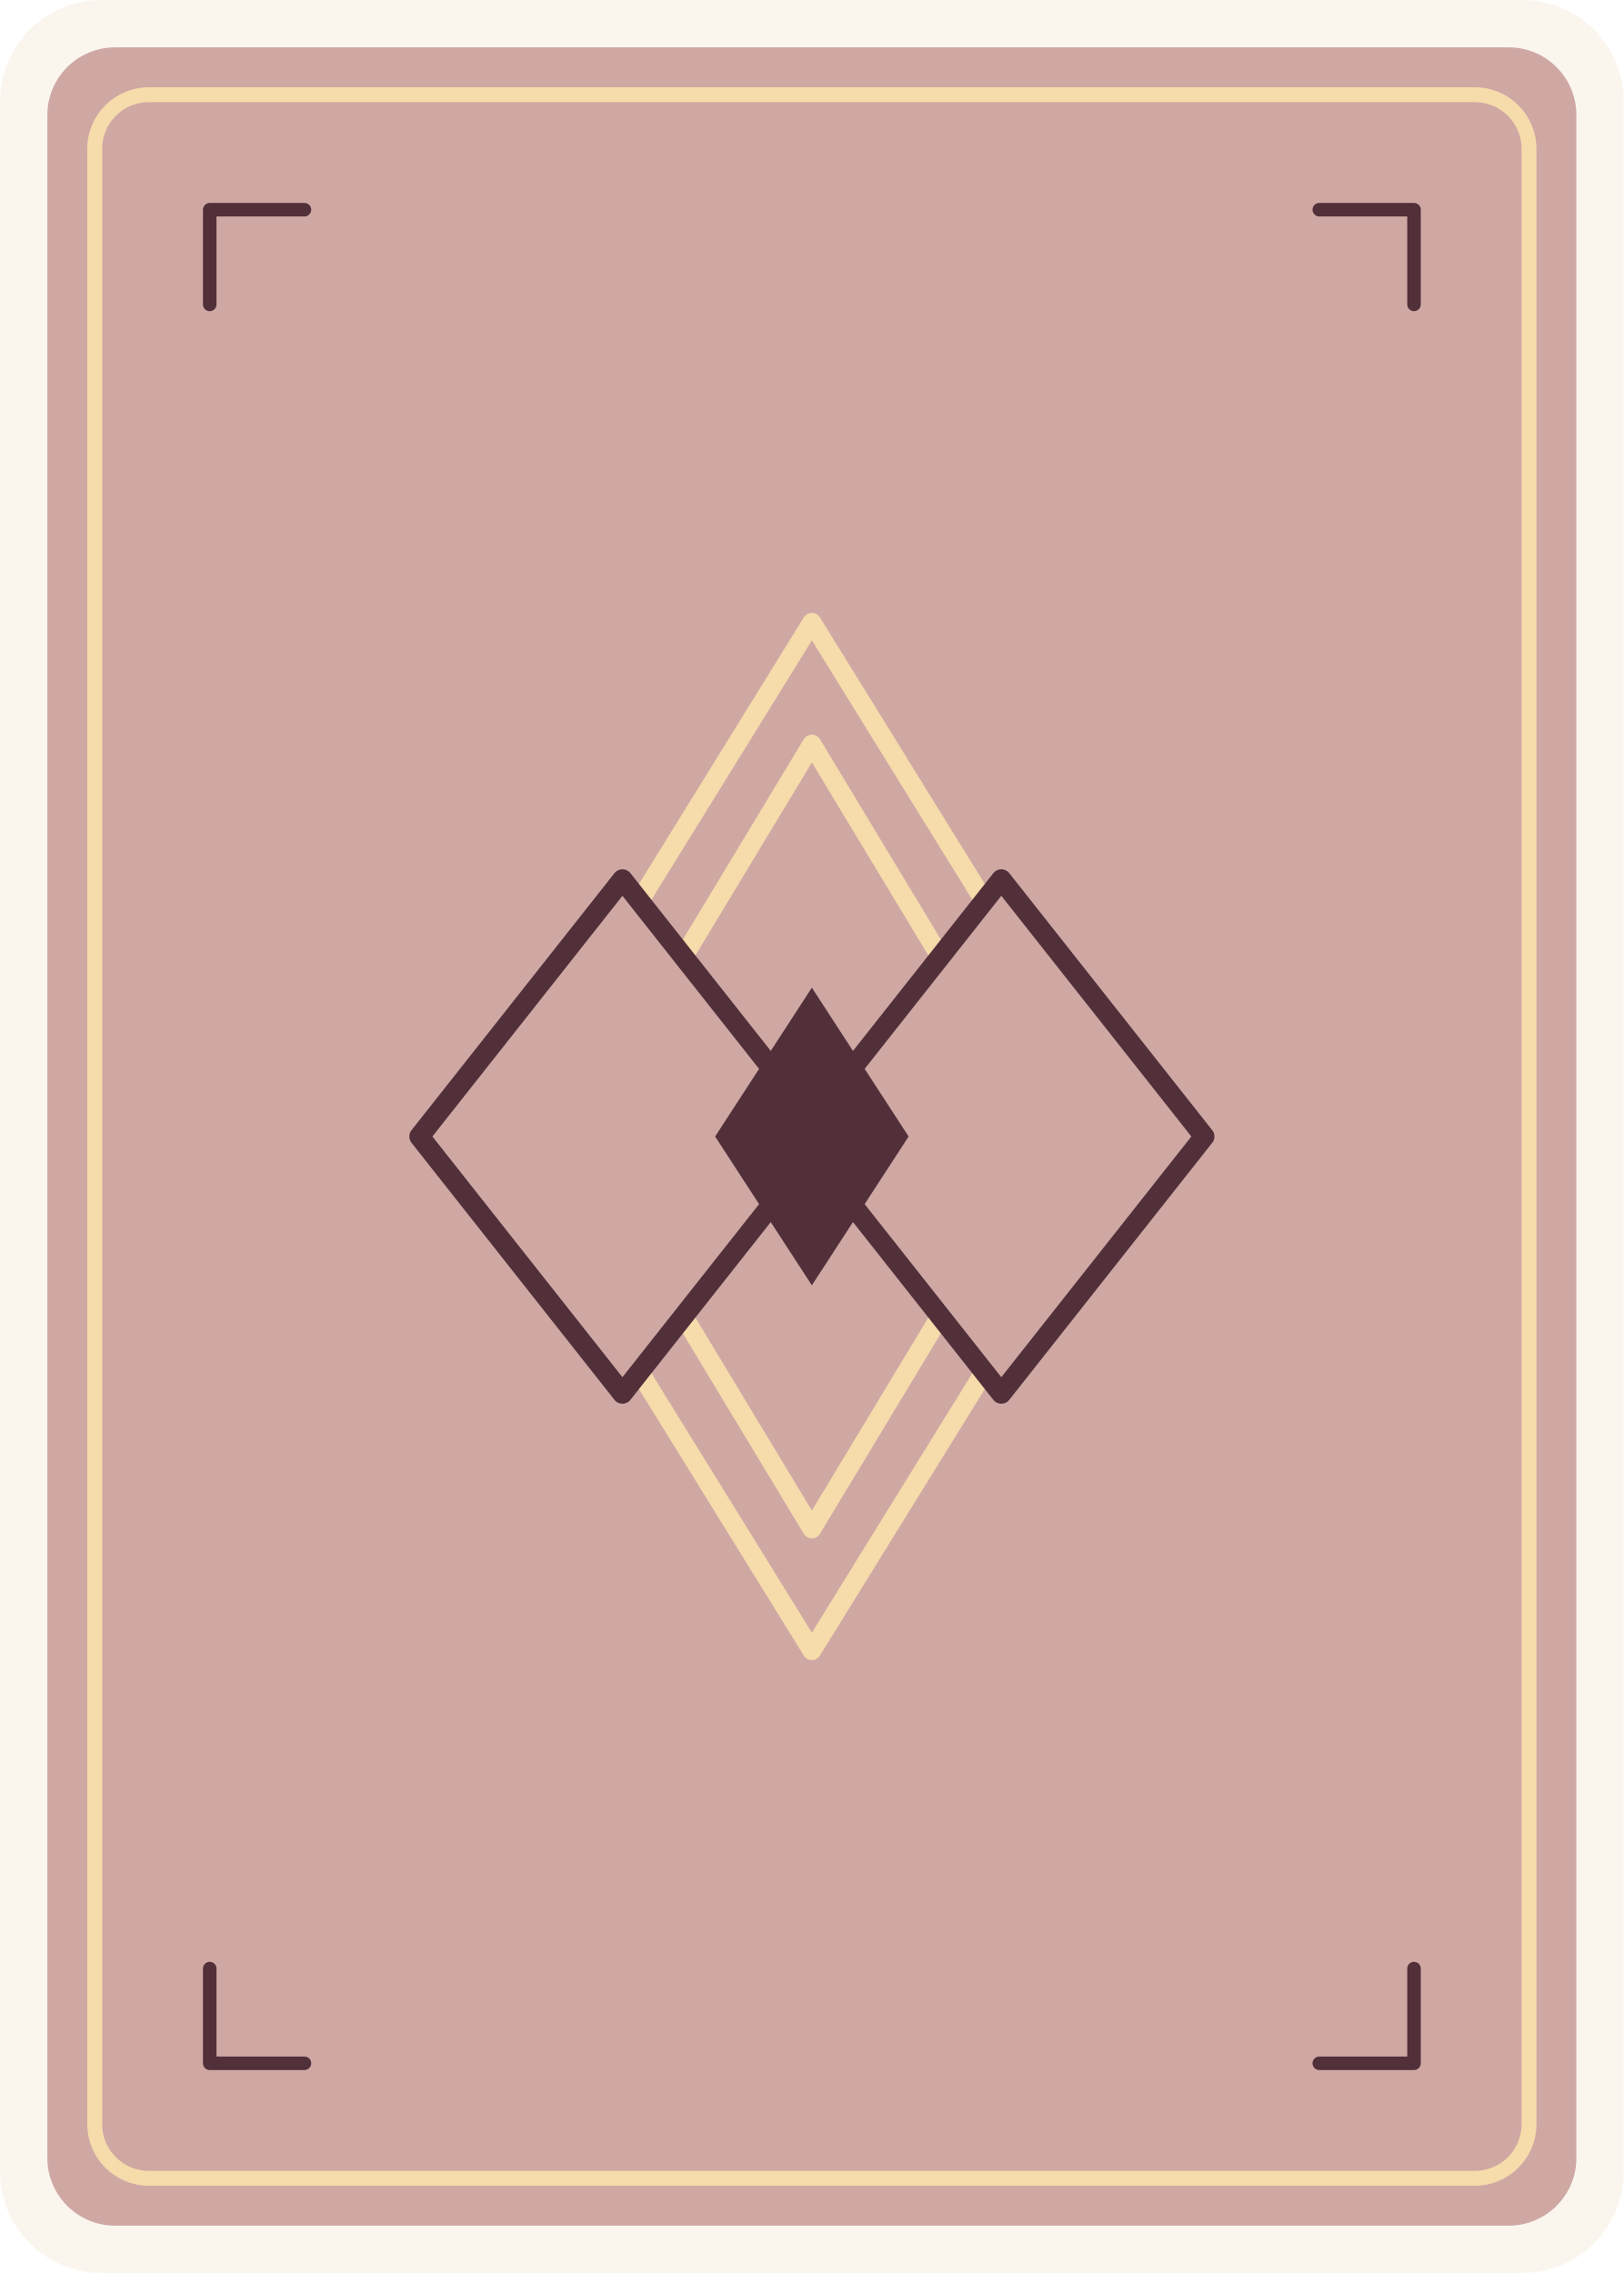
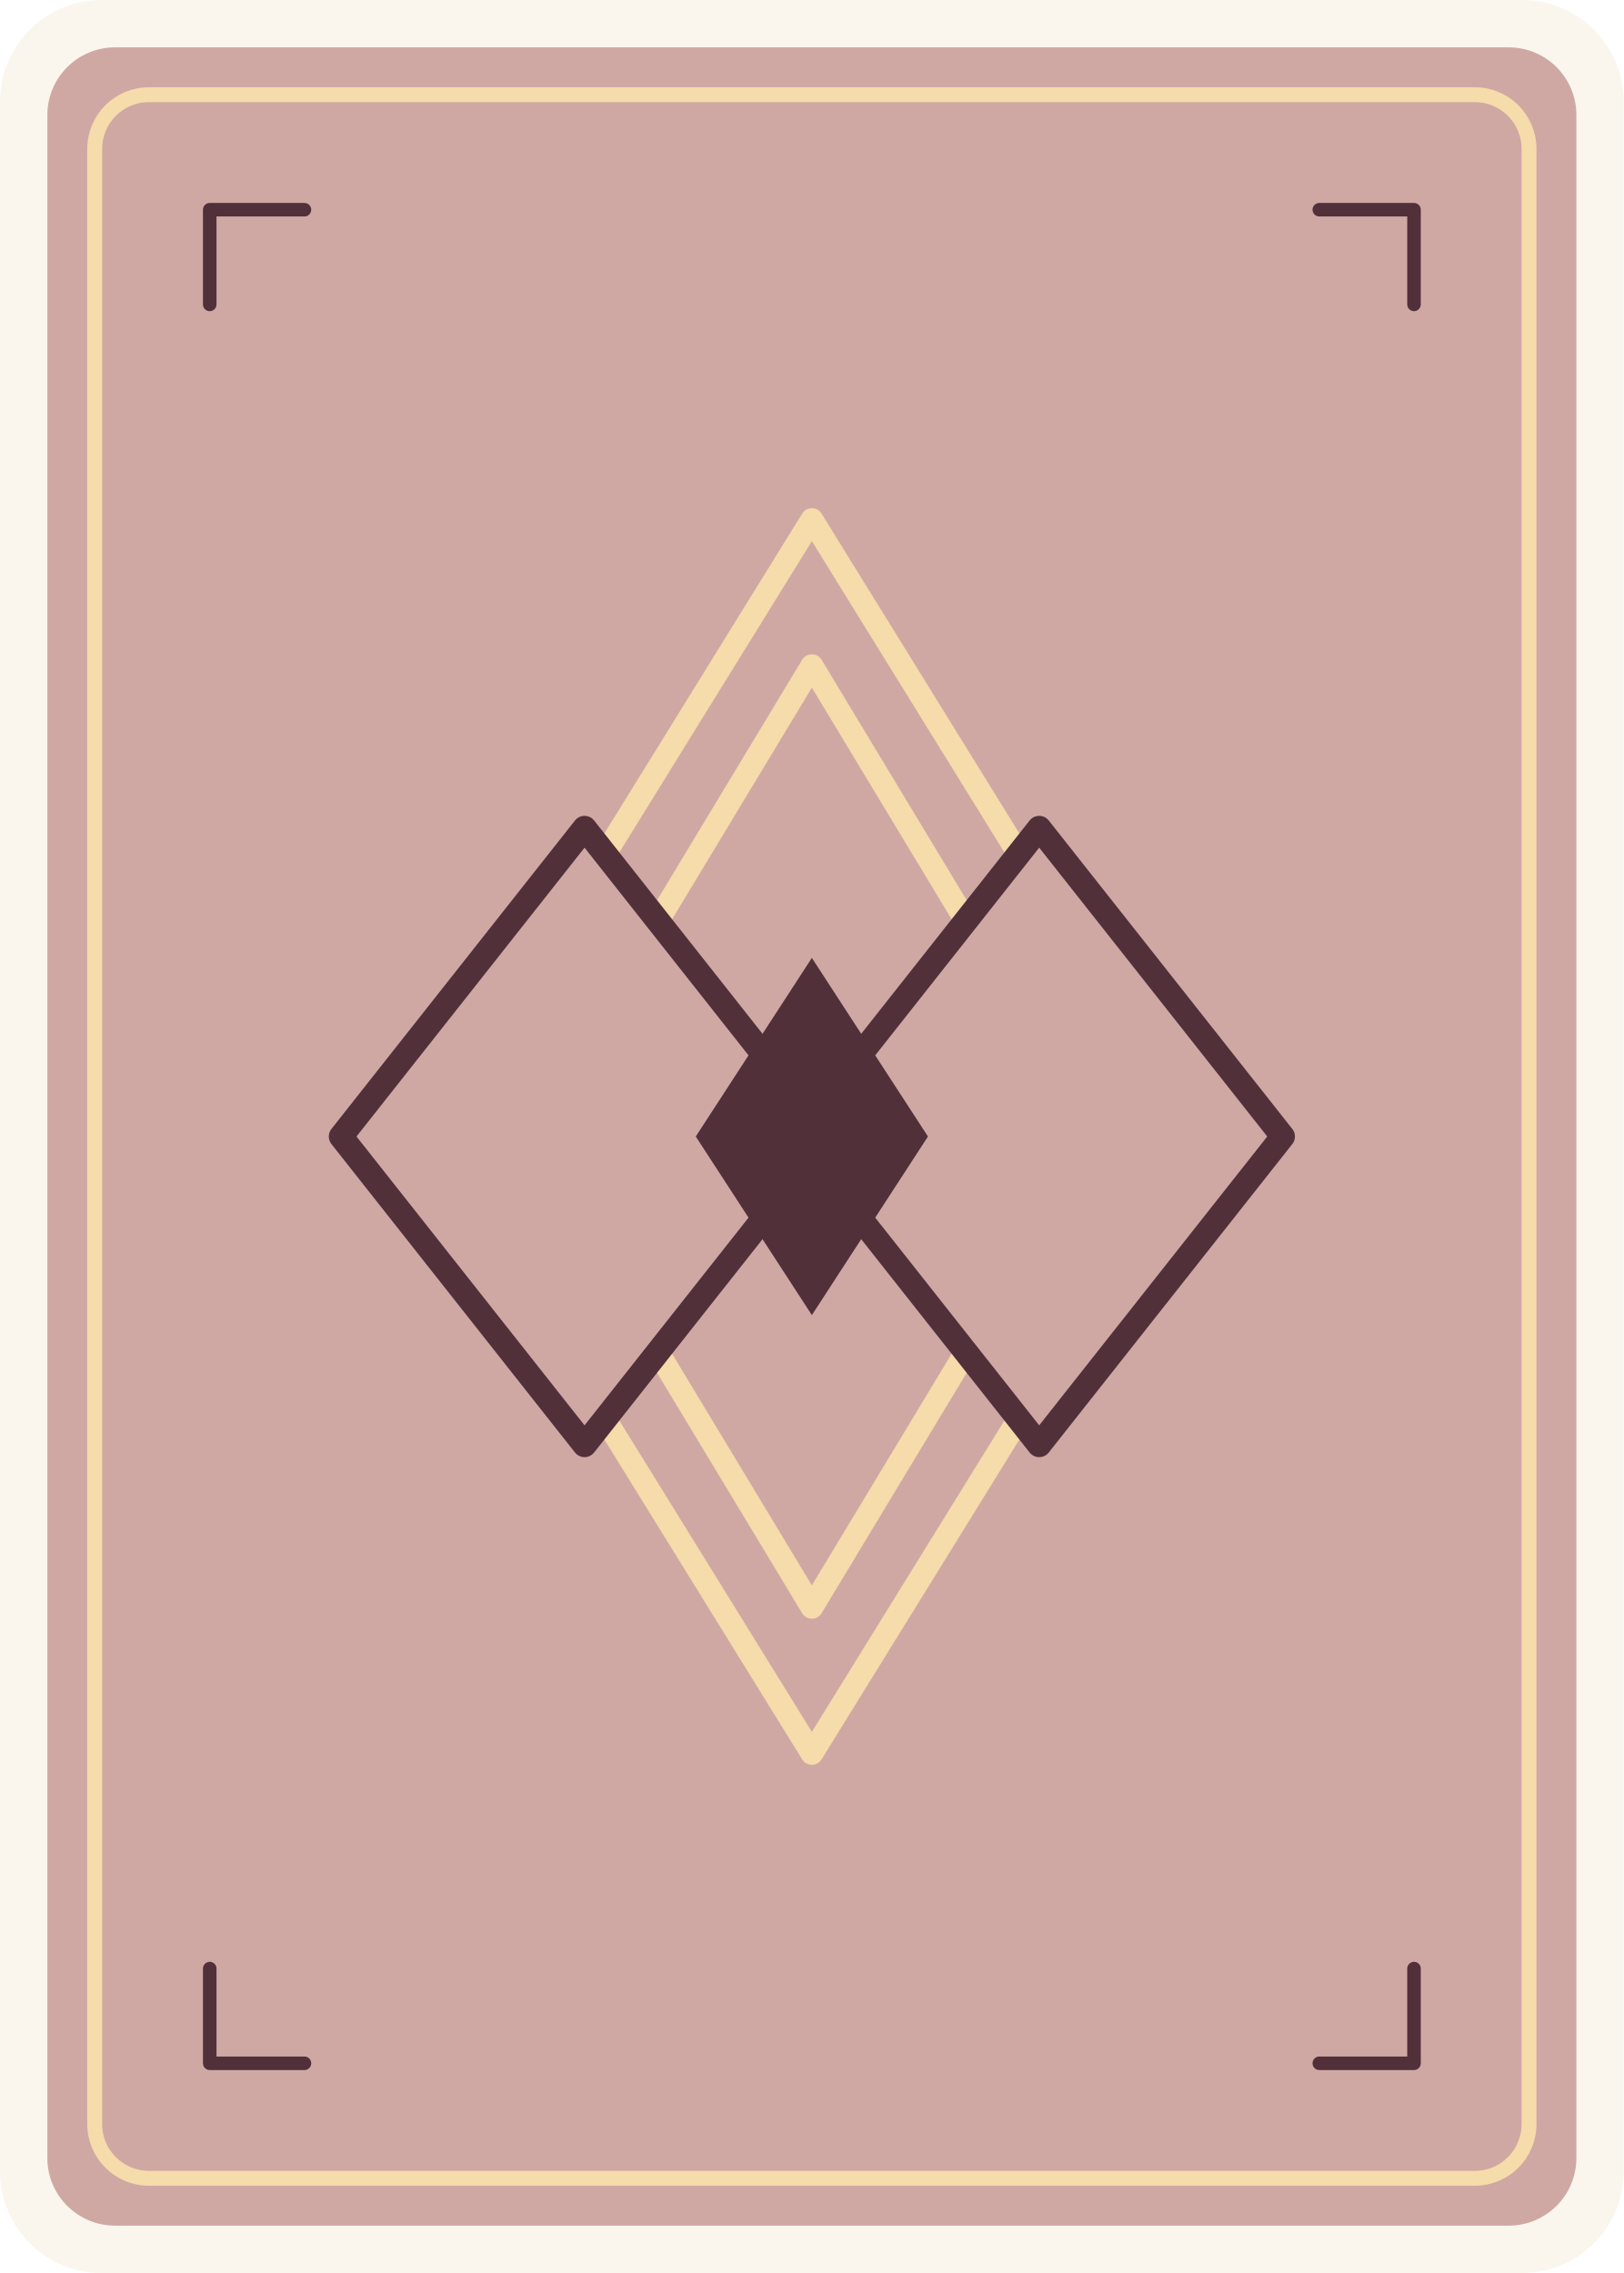
<svg xmlns="http://www.w3.org/2000/svg" width="240" height="336" viewBox="0 0 240 336" role="img" aria-labelledby="title">
  <rect width="240" height="336" rx="15" fill="#FAF6EE" />
  <rect x="7" y="7" width="226" height="322" rx="10" fill="#CFA8A4" />
  <rect x="14" y="14" width="212" height="308" rx="8" fill="none" stroke="#F6DBAB" stroke-width="2.2" />
  <g transform="translate(120 168)">
    <path d="M-89-123V-137H-75M89-123V-137H75" stroke="#51303A" stroke-width="2" fill="none" stroke-linecap="round" stroke-linejoin="round" />
    <g transform="rotate(180)">
      <path d="M-89-123V-137H-75M89-123V-137H75" stroke="#51303A" stroke-width="2" fill="none" stroke-linecap="round" stroke-linejoin="round" />
    </g>
  </g>
-   <g transform="translate(120 168)">
+   <g data-artwork="center" transform="translate(120 168) scale(1.2)">
    <path d="M0-76 47 0 0 76-47 0ZM0-58 35 0 0 58-35 0Z" stroke="#F6DBAB" stroke-width="2.8" fill="none" stroke-linecap="round" stroke-linejoin="round" />
    <path d="M-28-38 2 0-28 38-58 0ZM28-38 58 0 28 38-2 0Z" stroke="#51303A" stroke-width="3" fill="#CFA8A4" stroke-linecap="round" stroke-linejoin="round" />
    <g transform="translate(0 0)">
      <path d="M0 -22 14.3 0 0 22 -14.3 0Z" fill="#51303A" />
    </g>
  </g>
</svg>
